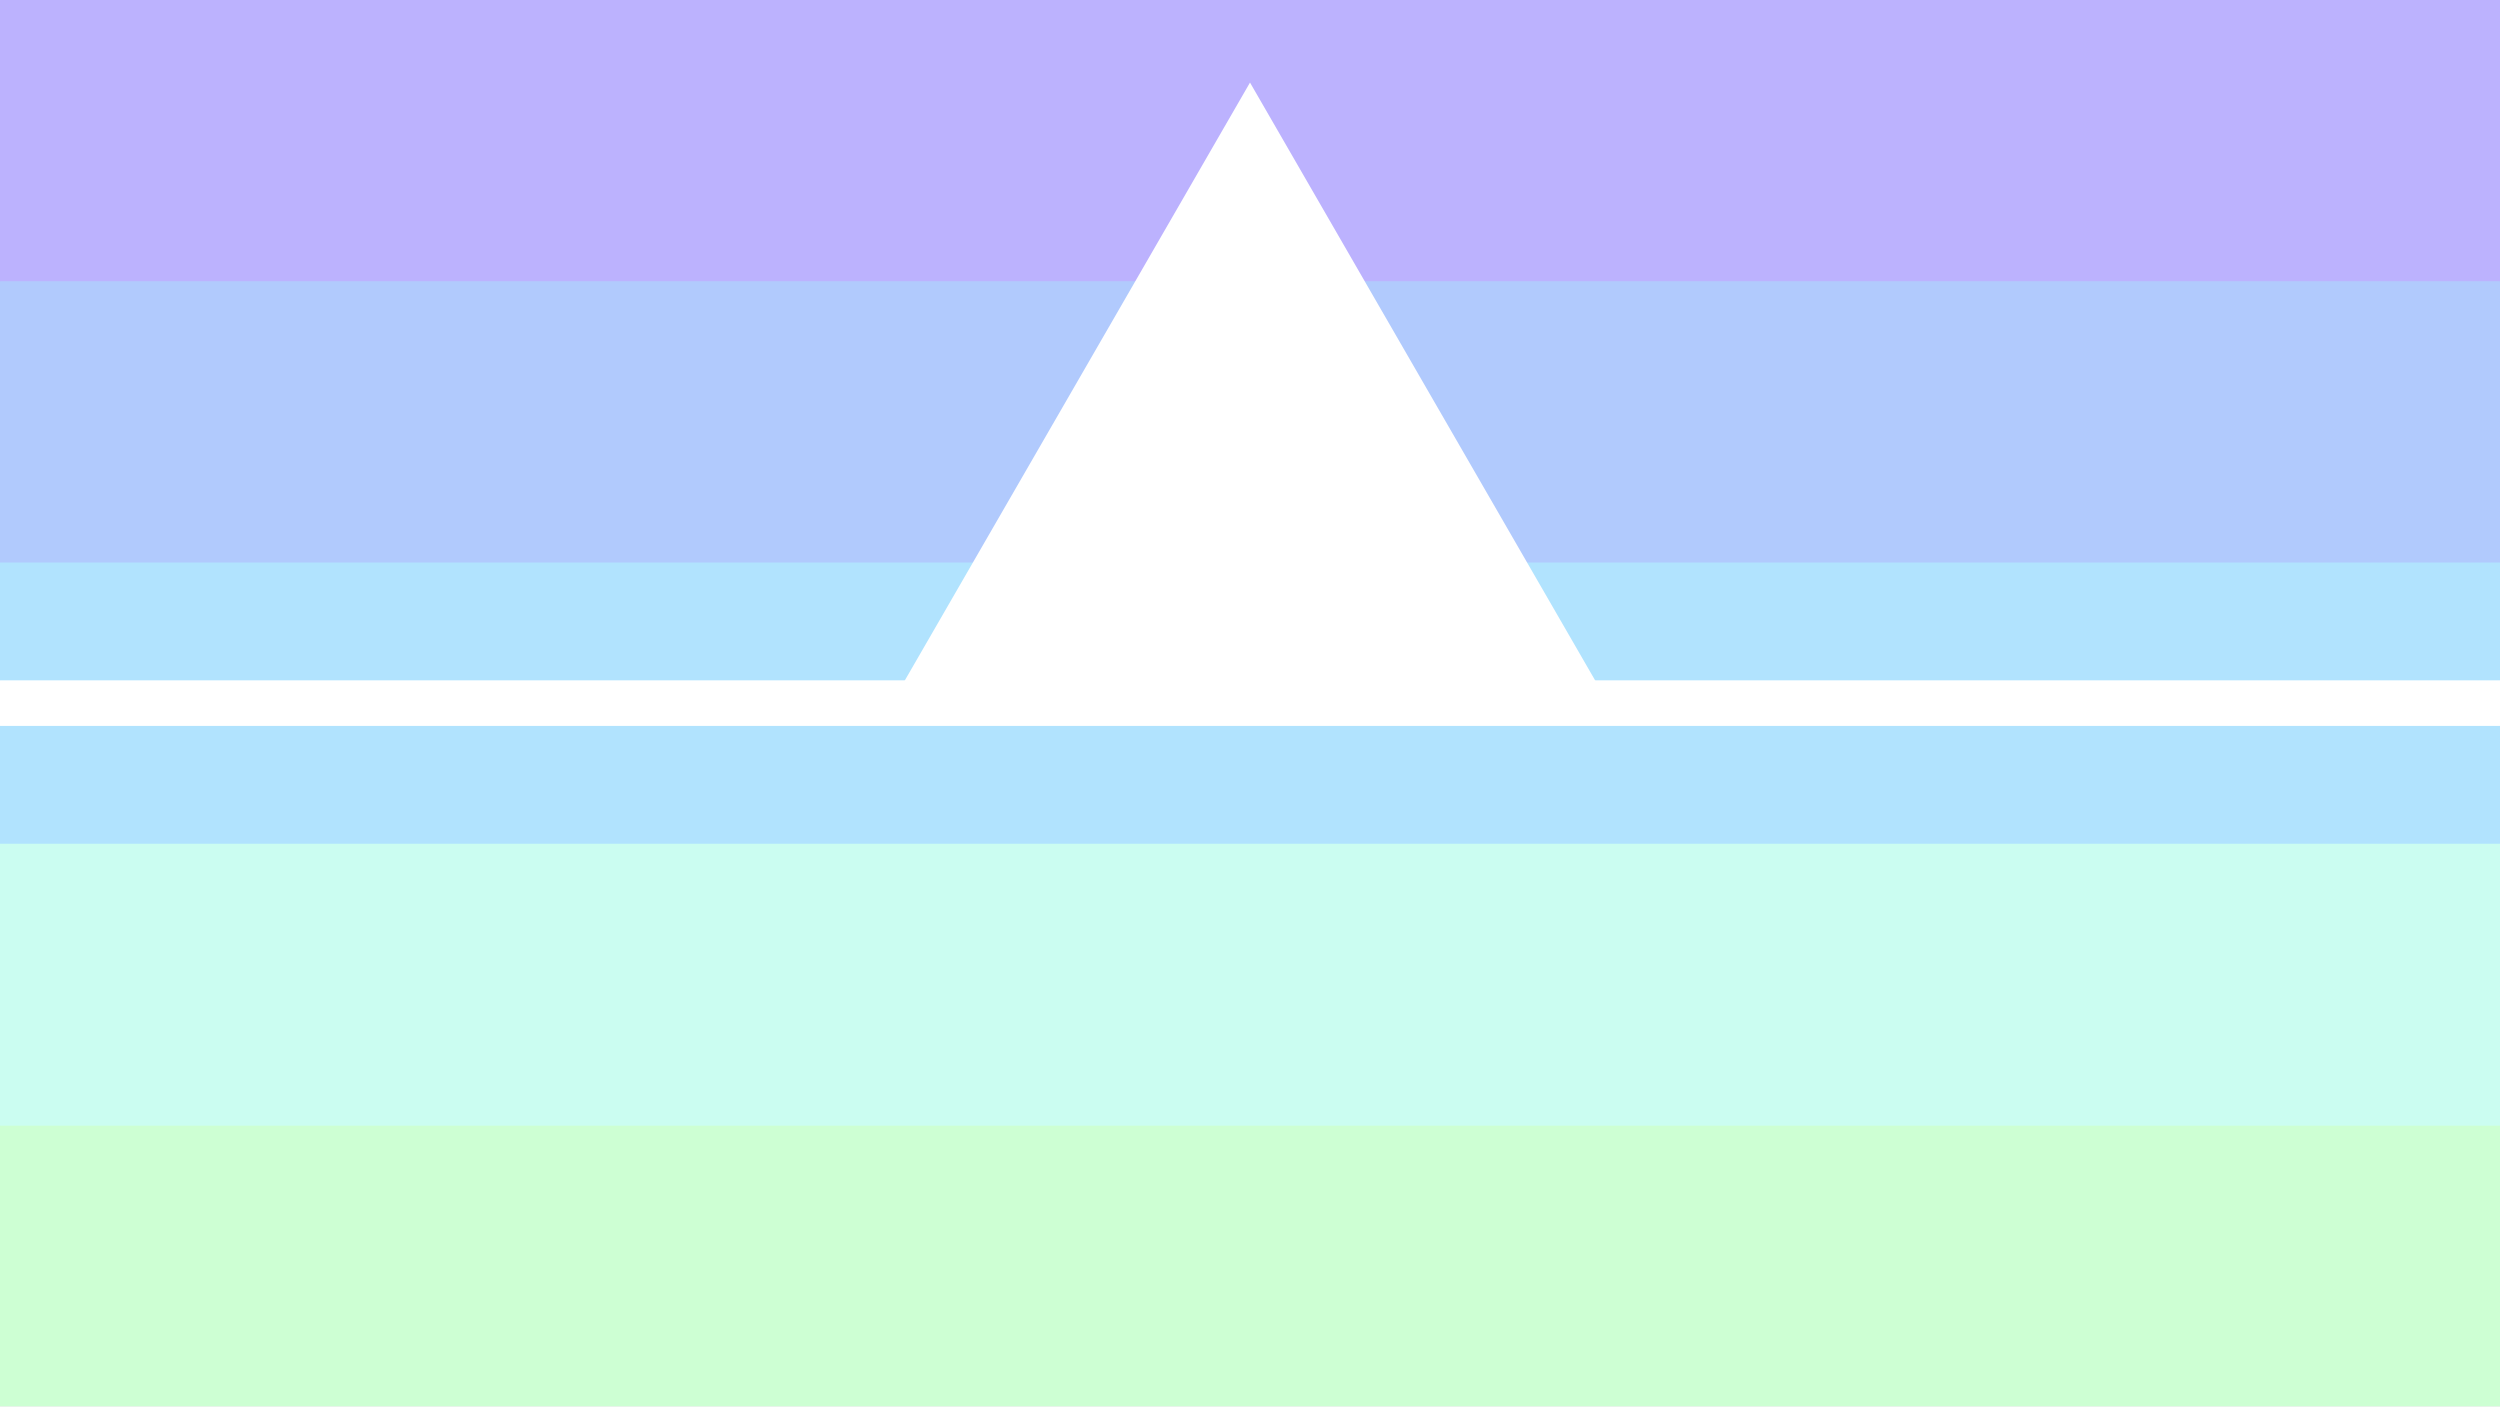
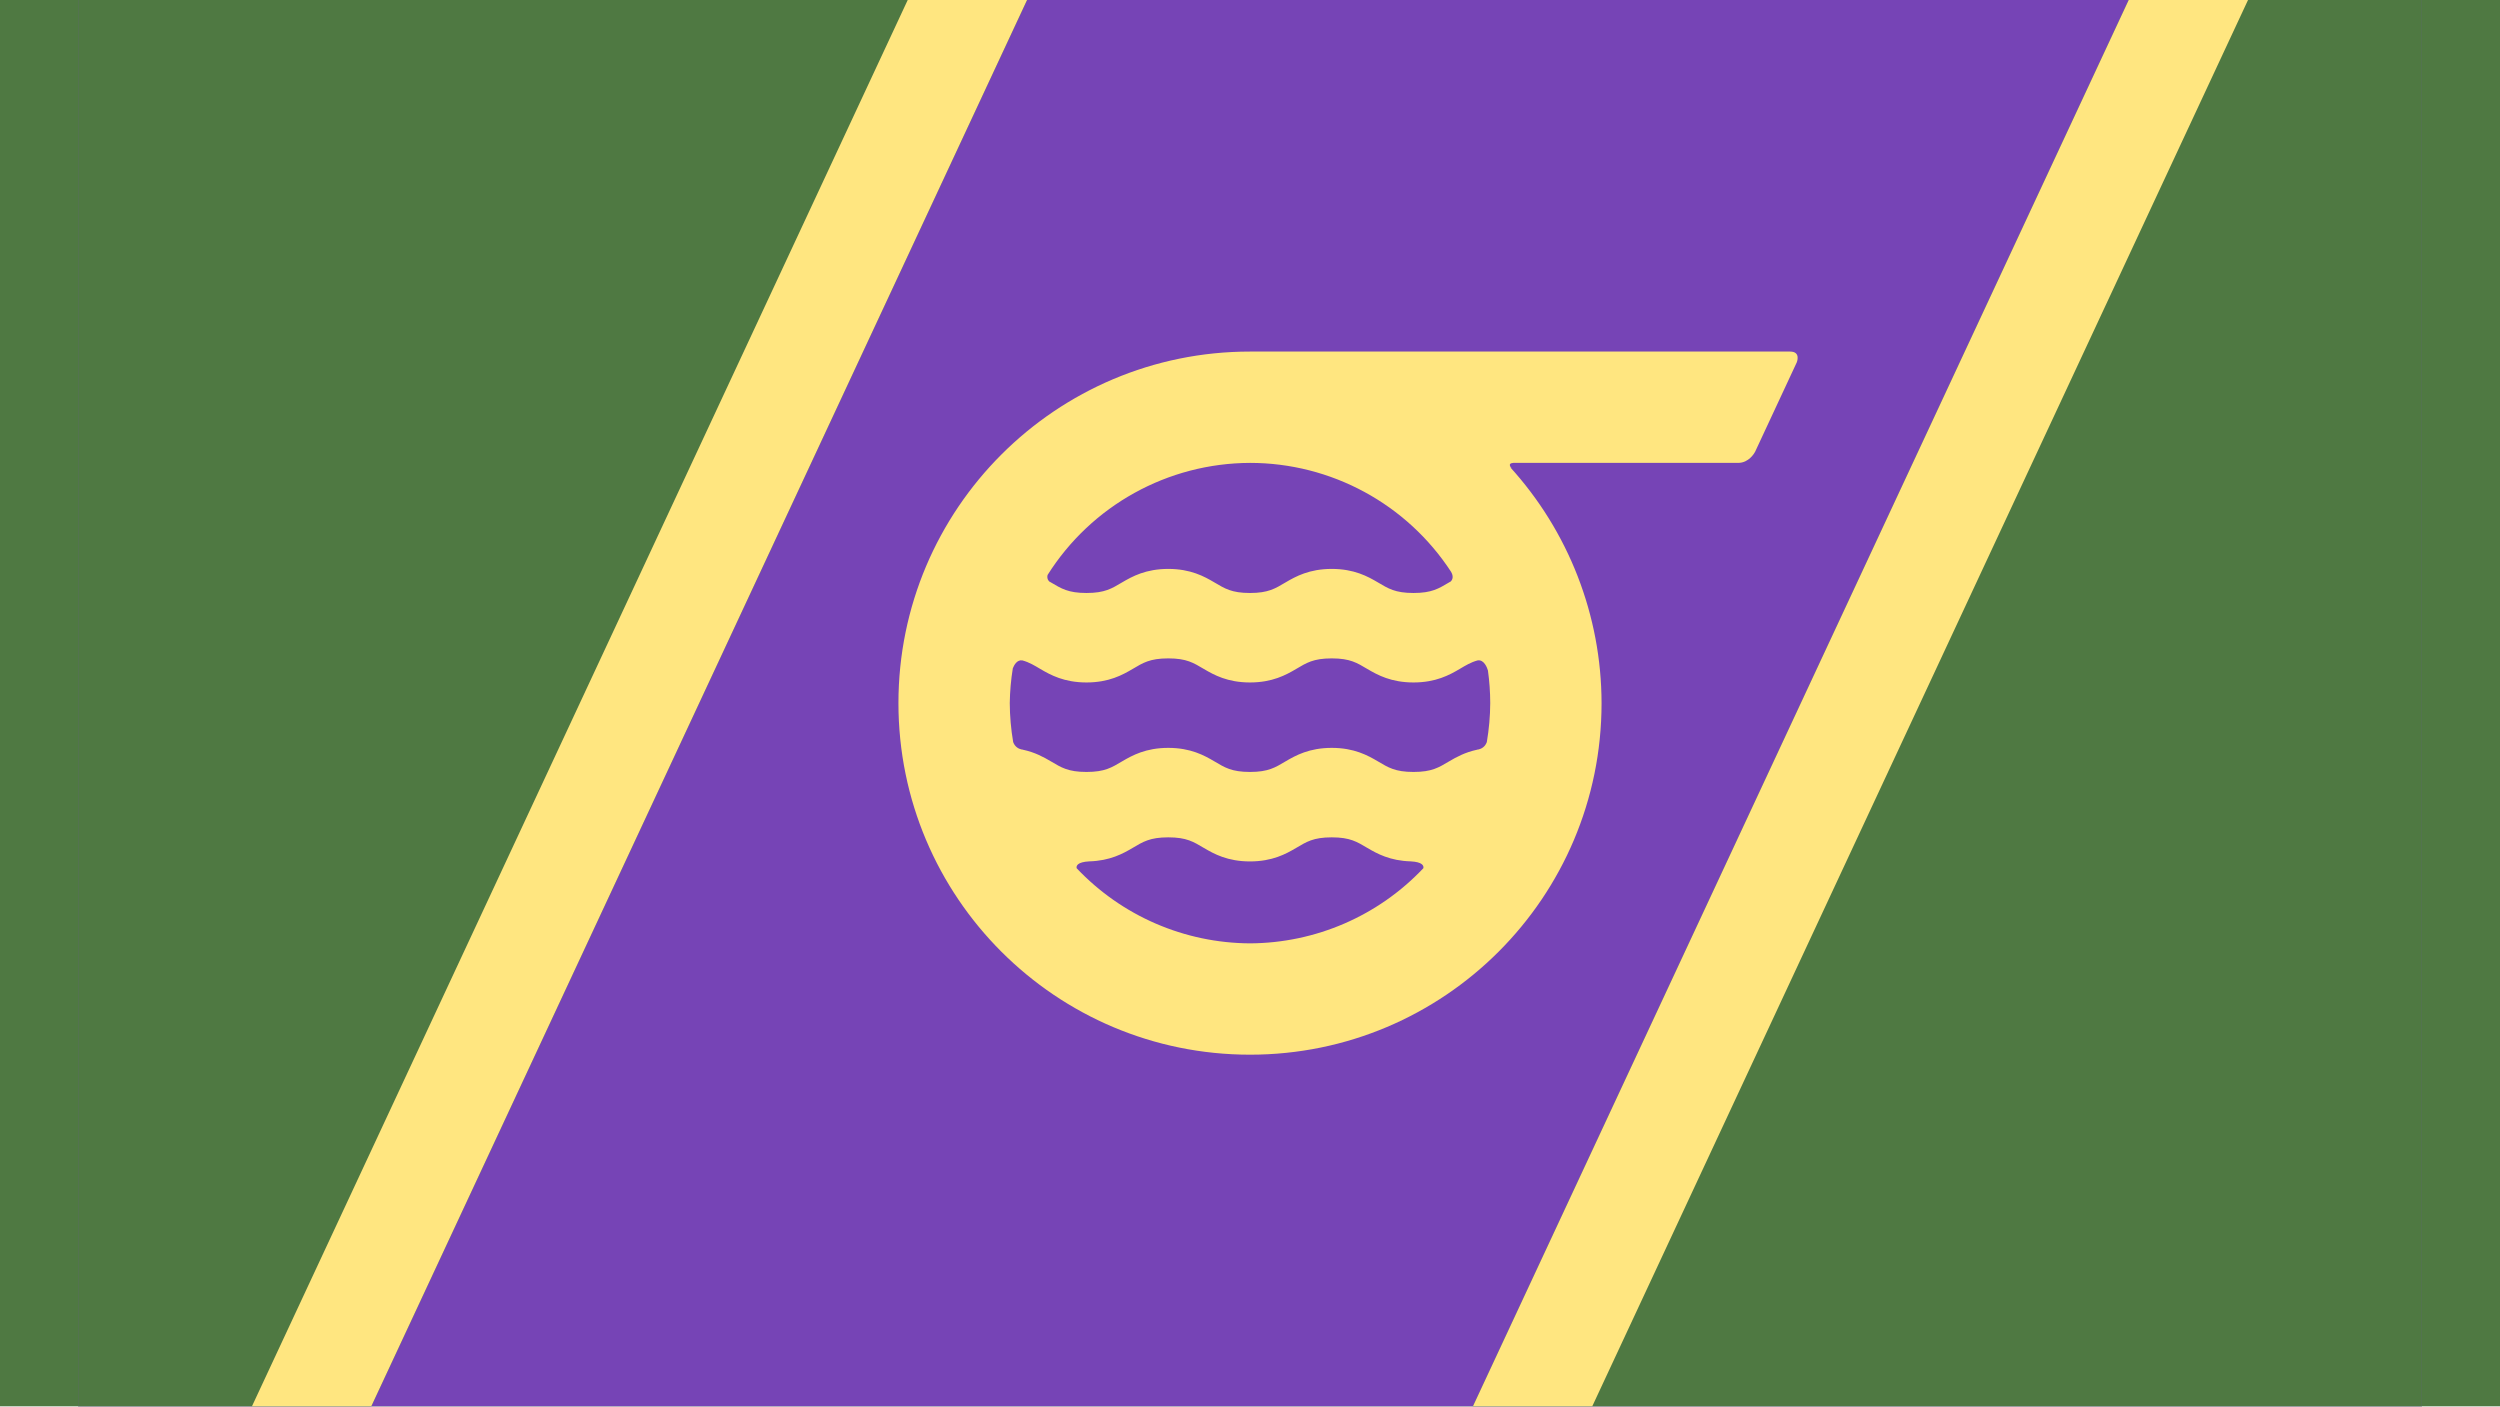
- <svg xmlns="http://www.w3.org/2000/svg" width="3840" height="2159.999" viewBox="0 0 1016 571.5" version="1.1" id="svg5">
-   <defs id="defs2">
-     <pattern id="EMFhbasepattern" patternUnits="userSpaceOnUse" width="6" height="6" x="0" y="0" />
-   </defs>
-   <g id="layer1" transform="translate(1.5449524e-4)">
-     <g id="g1839" transform="matrix(6.259755,0,0,5.65596,-426.8467,-235.2281)">
-       <rect style="fill:#cdffd3;fill-opacity:1;stroke:#cdffd3;stroke-width:57.035;stroke-miterlimit:10;stroke-opacity:1" id="rect2158-5-3-7" width="105.272" height="44.009" x="96.707" y="70.107" />
-       <rect style="fill:#cbfdf1;fill-opacity:1;stroke:#cbfdf1;stroke-width:49.658;stroke-miterlimit:10;stroke-opacity:1" id="rect2158-5-3" width="112.648" height="31.177" x="93.018" y="66.465" />
-       <rect style="fill:#b1e3fe;fill-opacity:1;stroke:#b1e3fe;stroke-width:40.949;stroke-miterlimit:10;stroke-opacity:1" id="rect2158-5" width="121.358" height="19.678" x="88.663" y="62.064" />
-       <rect style="fill:#b1cafd;fill-opacity:1;stroke:#b1cafd;stroke-width:30.423;stroke-miterlimit:10;stroke-opacity:1" id="rect2158" width="131.884" height="9.995" x="83.4" y="56.801" />
-       <rect style="fill:#bcb2fe;fill-opacity:1;stroke:#bcb2fe;stroke-width:17.277;stroke-miterlimit:10;stroke-opacity:1" id="rect2158-6" width="145.029" height="2.931" x="76.828" y="50.228" />
-     </g>
-     <g id="g10193" style="display:inline">
-       <rect style="fill:#ffffff;fill-opacity:1;stroke:#ffffff;stroke-width:16.329;stroke-miterlimit:10;stroke-opacity:1" id="rect9391" width="999.67" height="2.191" x="8.165" y="284.654" />
-       <path style="display:inline;fill:#ffffff;fill-opacity:1;stroke:#ffffff;stroke-width:181.417;stroke-miterlimit:10;stroke-opacity:1" id="path869" d="m 263.673,93.433 -20.865,0 -20.865,0 10.433,-18.07 10.433,-18.07 10.433,18.07 z" transform="matrix(0.8302566,0,0,0.8302566,306.4076,136.6156)" />
-     </g>
+ <svg xmlns="http://www.w3.org/2000/svg" width="3840" height="2160" viewBox="0 0 1016 571.5" version="1.1" id="svg5">
+   <defs id="defs2" />
+   <g id="g977" transform="translate(1134.502,74.19368)" style="display:none">
+     <circle style="display:inline;fill:#000000;stroke:none;stroke-width:4.096;stroke-linecap:round;stroke-linejoin:round;paint-order:stroke fill markers" id="path31" cx="-517.525" cy="217.625" r="79.375" />
+     <path style="display:inline;fill:#000000;stroke:none;stroke-width:0.265px;stroke-linecap:butt;stroke-linejoin:miter;stroke-opacity:1" d="M -392.941,138.25 H -517.525 v 25.134 h 112.872 z" id="path2434" />
+     <circle style="display:inline;fill:#ffffff;stroke:none;stroke-width:2.799;stroke-linecap:round;stroke-linejoin:round;paint-order:stroke fill markers" id="circle153" cx="-517.525" cy="217.625" r="54.24" />
+     <path style="display:inline;fill:none;stroke:#ff0000;stroke-width:0.265;stroke-linecap:butt;stroke-linejoin:miter;stroke-miterlimit:4;stroke-dasharray:none;stroke-opacity:1" d="M -512.865,395.444 -341.369,27.669" id="path206" />
+     <path id="circle3733" style="display:inline;fill:#000000;stroke:none;stroke-width:4.096;stroke-linecap:round;stroke-linejoin:round;paint-order:stroke fill markers" d="m -832.379,138.25 a 79.375,79.375 0 0 0 -79.375,79.375 79.375,79.375 0 0 0 79.375,79.375 79.375,79.375 0 0 0 79.375,-79.375 79.375,79.375 0 0 0 -20.758,-53.404 l 0.359,0.358 0.044,-0.032 c 0,0 -1.04,-1.064 0.439,-1.163 h 50.777 v -0.002 h 0.06 c 2.32,-0.036 3.555,-2.152 3.731,-2.476 l 9.421,-20.217 c 0,0 1.015,-2.439 -1.515,-2.439 z m 0,25.135 a 54.24,54.24 0 0 1 45.411,24.61 c 0.806,1.378 -0.047,2.106 -0.047,2.106 l 0.029,0.012 c -0.151,0.087 -0.309,0.176 -0.453,0.261 -2.307,1.36 -3.854,2.382 -8.024,2.382 -4.17,0 -5.718,-1.022 -8.025,-2.382 -2.307,-1.36 -5.377,-3.055 -10.436,-3.055 -5.059,0 -8.128,1.695 -10.436,3.055 -2.307,1.36 -3.855,2.382 -8.025,2.382 -4.17,0 -5.717,-1.022 -8.024,-2.382 -2.307,-1.36 -5.367,-3.055 -10.426,-3.055 -5.059,0 -8.128,1.695 -10.436,3.055 -2.307,1.36 -3.854,2.382 -8.024,2.382 -4.17,0 -5.717,-1.022 -8.024,-2.382 -0.145,-0.085 -0.303,-0.175 -0.454,-0.262 l 0.029,-0.011 c 0,0 -0.567,-0.484 -0.34,-1.409 a 54.24,54.24 0 0 1 45.704,-25.308 z m -18.455,44.138 c 4.17,0 5.717,1.022 8.024,2.382 2.307,1.36 5.367,3.055 10.426,3.055 5.059,0 8.128,-1.695 10.436,-3.055 2.307,-1.36 3.855,-2.382 8.025,-2.382 4.17,0 5.717,1.022 8.024,2.382 2.307,1.36 5.377,3.055 10.436,3.055 5.059,0 8.129,-1.695 10.436,-3.055 1.375,-0.811 2.483,-1.499 4.034,-1.924 1.489,-0.251 2.175,1.728 2.336,2.278 a 54.24,54.24 0 0 1 0.518,7.366 54.24,54.24 0 0 1 -0.77,8.795 c -0.424,1.168 -1.34,1.537 -1.843,1.653 -0.055,0.011 -0.11,0.021 -0.164,0.032 -0.114,0.018 -0.183,0.021 -0.183,0.021 l 0.013,0.013 c -2.764,0.586 -4.745,1.695 -6.353,2.643 -2.307,1.36 -3.854,2.382 -8.024,2.382 -4.17,0 -5.718,-1.022 -8.025,-2.382 -2.307,-1.36 -5.377,-3.055 -10.436,-3.055 -5.059,0 -8.128,1.695 -10.436,3.055 -2.307,1.36 -3.854,2.382 -8.024,2.382 -4.17,0 -5.718,-1.022 -8.025,-2.382 -2.307,-1.36 -5.367,-3.055 -10.426,-3.055 -5.059,0 -8.129,1.695 -10.436,3.055 -2.307,1.36 -3.854,2.382 -8.024,2.382 -4.17,0 -5.717,-1.022 -8.024,-2.382 -1.608,-0.948 -3.589,-2.057 -6.353,-2.643 l 0.013,-0.013 c 0,0 -0.069,-0.002 -0.183,-0.021 -0.054,-0.011 -0.109,-0.021 -0.164,-0.032 -0.503,-0.116 -1.419,-0.485 -1.843,-1.653 a 54.24,54.24 0 0 1 -0.77,-8.795 54.24,54.24 0 0 1 0.688,-7.859 c 0.31,-0.781 0.986,-1.984 2.167,-1.784 1.551,0.426 2.659,1.114 4.034,1.924 2.307,1.36 5.377,3.055 10.436,3.055 5.059,0 8.119,-1.695 10.426,-3.055 2.307,-1.36 3.864,-2.382 8.034,-2.382 z m -5.2e-4,40.405 c 4.17,0 5.717,1.022 8.025,2.382 2.307,1.36 5.367,3.055 10.426,3.055 5.059,0 8.129,-1.695 10.436,-3.055 2.307,-1.36 3.854,-2.382 8.024,-2.382 4.17,0 5.717,1.022 8.024,2.382 2.211,1.303 5.128,2.911 9.821,3.042 2.644,0.149 2.959,0.97 2.844,1.542 a 54.24,54.24 0 0 1 -39.144,16.969 54.24,54.24 0 0 1 -39.144,-16.969 c -0.116,-0.573 0.2,-1.394 2.849,-1.542 4.688,-0.133 7.595,-1.739 9.805,-3.042 2.307,-1.36 3.864,-2.382 8.034,-2.382 z" />
+   </g>
+   <g id="layer1" transform="translate(309.5625,107.8125)">
+     <rect style="display:inline;fill:#4f7942;fill-opacity:1;stroke:#4f7942;stroke-width:52.444;stroke-miterlimit:10;stroke-opacity:1" id="rect854" width="963.556" height="519.056" x="-283.341" y="-81.591" />
+     <rect style="fill:#7644b6;fill-opacity:1;stroke:none;stroke-width:17.548;stroke-linecap:round;stroke-linejoin:round;paint-order:stroke fill markers" id="rect65" width="952.5" height="571.5" x="-277.812" y="-107.813" />
+     <path id="path220" style="display:inline;fill:#4f7942;fill-opacity:1;stroke:none;stroke-width:0.635;stroke-linecap:butt;stroke-linejoin:miter;stroke-miterlimit:4;stroke-dasharray:none;stroke-opacity:1" d="M 555.542,-107.812 289.047,463.687 h 385.641 v -571.5 z" />
+     <path id="path1424" style="fill:#4f7942;fill-opacity:1;stroke:none;stroke-width:0.635;stroke-linecap:butt;stroke-linejoin:miter;stroke-miterlimit:4;stroke-dasharray:none;stroke-opacity:1" d="M -158.667,463.687 107.828,-107.812 H -277.812 V 463.687 Z" />
+     <path style="fill:#ffe680;fill-opacity:1;stroke:none;stroke-width:0.635px;stroke-linecap:butt;stroke-linejoin:miter;stroke-opacity:1" d="M 337.54,463.687 604.035,-107.812 H 555.542 L 289.047,463.687 Z" id="path76850" />
+     <path style="fill:#ffe680;fill-opacity:1;stroke:none;stroke-width:0.635px;stroke-linecap:butt;stroke-linejoin:miter;stroke-opacity:1" d="M -158.667,463.687 107.828,-107.812 H 59.335 L -207.16,463.687 Z" id="path81010" />
+     <path id="circle3733-9" style="display:inline;fill:#ffe680;fill-opacity:1;stroke:none;stroke-width:7.372;stroke-linecap:round;stroke-linejoin:round;paint-order:stroke fill markers" d="M 198.437,35.063 A 142.875,142.875 0 0 0 55.563,177.938 142.875,142.875 0 0 0 198.437,320.812 142.875,142.875 0 0 0 341.312,177.938 142.875,142.875 0 0 0 303.948,81.81 l 0.646,0.645 0.079,-0.058 c 0,0 -1.872,-1.914 0.79,-2.094 h 91.398 v -0.002 h 0.108 c 4.176,-0.065 6.399,-3.874 6.716,-4.456 l 16.957,-36.391 c 0,0 1.827,-4.39 -2.727,-4.39 z m 0,45.244 a 97.631,97.631 0 0 1 81.74,44.299 c 1.451,2.481 -0.085,3.791 -0.085,3.791 l 0.053,0.022 c -0.272,0.157 -0.555,0.317 -0.816,0.471 -4.153,2.448 -6.938,4.288 -14.444,4.288 -7.506,0 -10.292,-1.84 -14.445,-4.288 -4.153,-2.448 -9.678,-5.498 -18.784,-5.498 -9.106,0 -14.631,3.05 -18.784,5.498 -4.153,2.448 -6.938,4.288 -14.445,4.288 -7.506,0 -10.291,-1.84 -14.444,-4.288 -4.153,-2.448 -9.661,-5.498 -18.767,-5.498 -9.106,0 -14.63,3.05 -18.784,5.498 -4.153,2.448 -6.938,4.288 -14.444,4.288 -7.506,0 -10.291,-1.84 -14.444,-4.288 -0.261,-0.154 -0.545,-0.314 -0.817,-0.472 l 0.052,-0.019 c 0,0 -1.02,-0.871 -0.611,-2.537 A 97.631,97.631 0 0 1 198.437,80.308 Z m -33.219,79.449 c 7.506,0 10.29,1.839 14.444,4.287 4.153,2.448 9.661,5.499 18.767,5.499 9.106,0 14.631,-3.051 18.784,-5.499 4.153,-2.448 6.938,-4.287 14.445,-4.287 7.506,0 10.291,1.839 14.444,4.287 4.153,2.448 9.678,5.499 18.784,5.499 9.106,0 14.631,-3.051 18.785,-5.499 2.475,-1.459 4.47,-2.698 7.262,-3.464 2.68,-0.452 3.915,3.111 4.204,4.1 a 97.631,97.631 0 0 1 0.932,13.259 97.631,97.631 0 0 1 -1.386,15.832 c -0.763,2.102 -2.412,2.766 -3.317,2.975 -0.099,0.019 -0.198,0.038 -0.296,0.058 -0.205,0.033 -0.329,0.037 -0.329,0.037 l 0.024,0.024 c -4.975,1.055 -8.54,3.051 -11.435,4.757 -4.153,2.448 -6.938,4.287 -14.444,4.287 -7.506,0 -10.292,-1.839 -14.445,-4.287 -4.153,-2.448 -9.678,-5.499 -18.784,-5.499 -9.106,0 -14.631,3.051 -18.784,5.499 -4.153,2.448 -6.937,4.287 -14.444,4.287 -7.506,0 -10.292,-1.839 -14.445,-4.287 -4.153,-2.448 -9.66,-5.499 -18.766,-5.499 -9.106,0 -14.631,3.051 -18.785,5.499 -4.153,2.448 -6.938,4.287 -14.444,4.287 -7.506,0 -10.291,-1.839 -14.444,-4.287 -2.895,-1.706 -6.46,-3.702 -11.435,-4.757 l 0.024,-0.024 c 0,0 -0.124,-0.005 -0.329,-0.037 -0.098,-0.019 -0.197,-0.039 -0.296,-0.058 -0.905,-0.209 -2.554,-0.873 -3.317,-2.975 a 97.631,97.631 0 0 1 -1.386,-15.832 97.631,97.631 0 0 1 1.238,-14.147 c 0.558,-1.406 1.775,-3.572 3.9,-3.212 2.791,0.766 4.786,2.005 7.261,3.464 4.153,2.448 9.679,5.499 18.785,5.499 9.106,0 14.613,-3.051 18.766,-5.499 4.153,-2.448 6.955,-4.287 14.461,-4.287 z m -9.6e-4,72.729 c 7.506,0 10.291,1.84 14.445,4.288 4.153,2.448 9.66,5.499 18.766,5.499 9.106,0 14.632,-3.051 18.785,-5.499 4.153,-2.448 6.937,-4.288 14.444,-4.288 7.506,0 10.291,1.84 14.444,4.288 3.981,2.346 9.231,5.239 17.677,5.476 4.759,0.267 5.327,1.746 5.119,2.776 a 97.631,97.631 0 0 1 -70.459,30.544 97.631,97.631 0 0 1 -70.459,-30.544 c -0.208,-1.03 0.361,-2.51 5.128,-2.776 8.439,-0.239 13.67,-3.131 17.649,-5.476 4.153,-2.448 6.955,-4.288 14.461,-4.288 z" />
  </g>
</svg>
